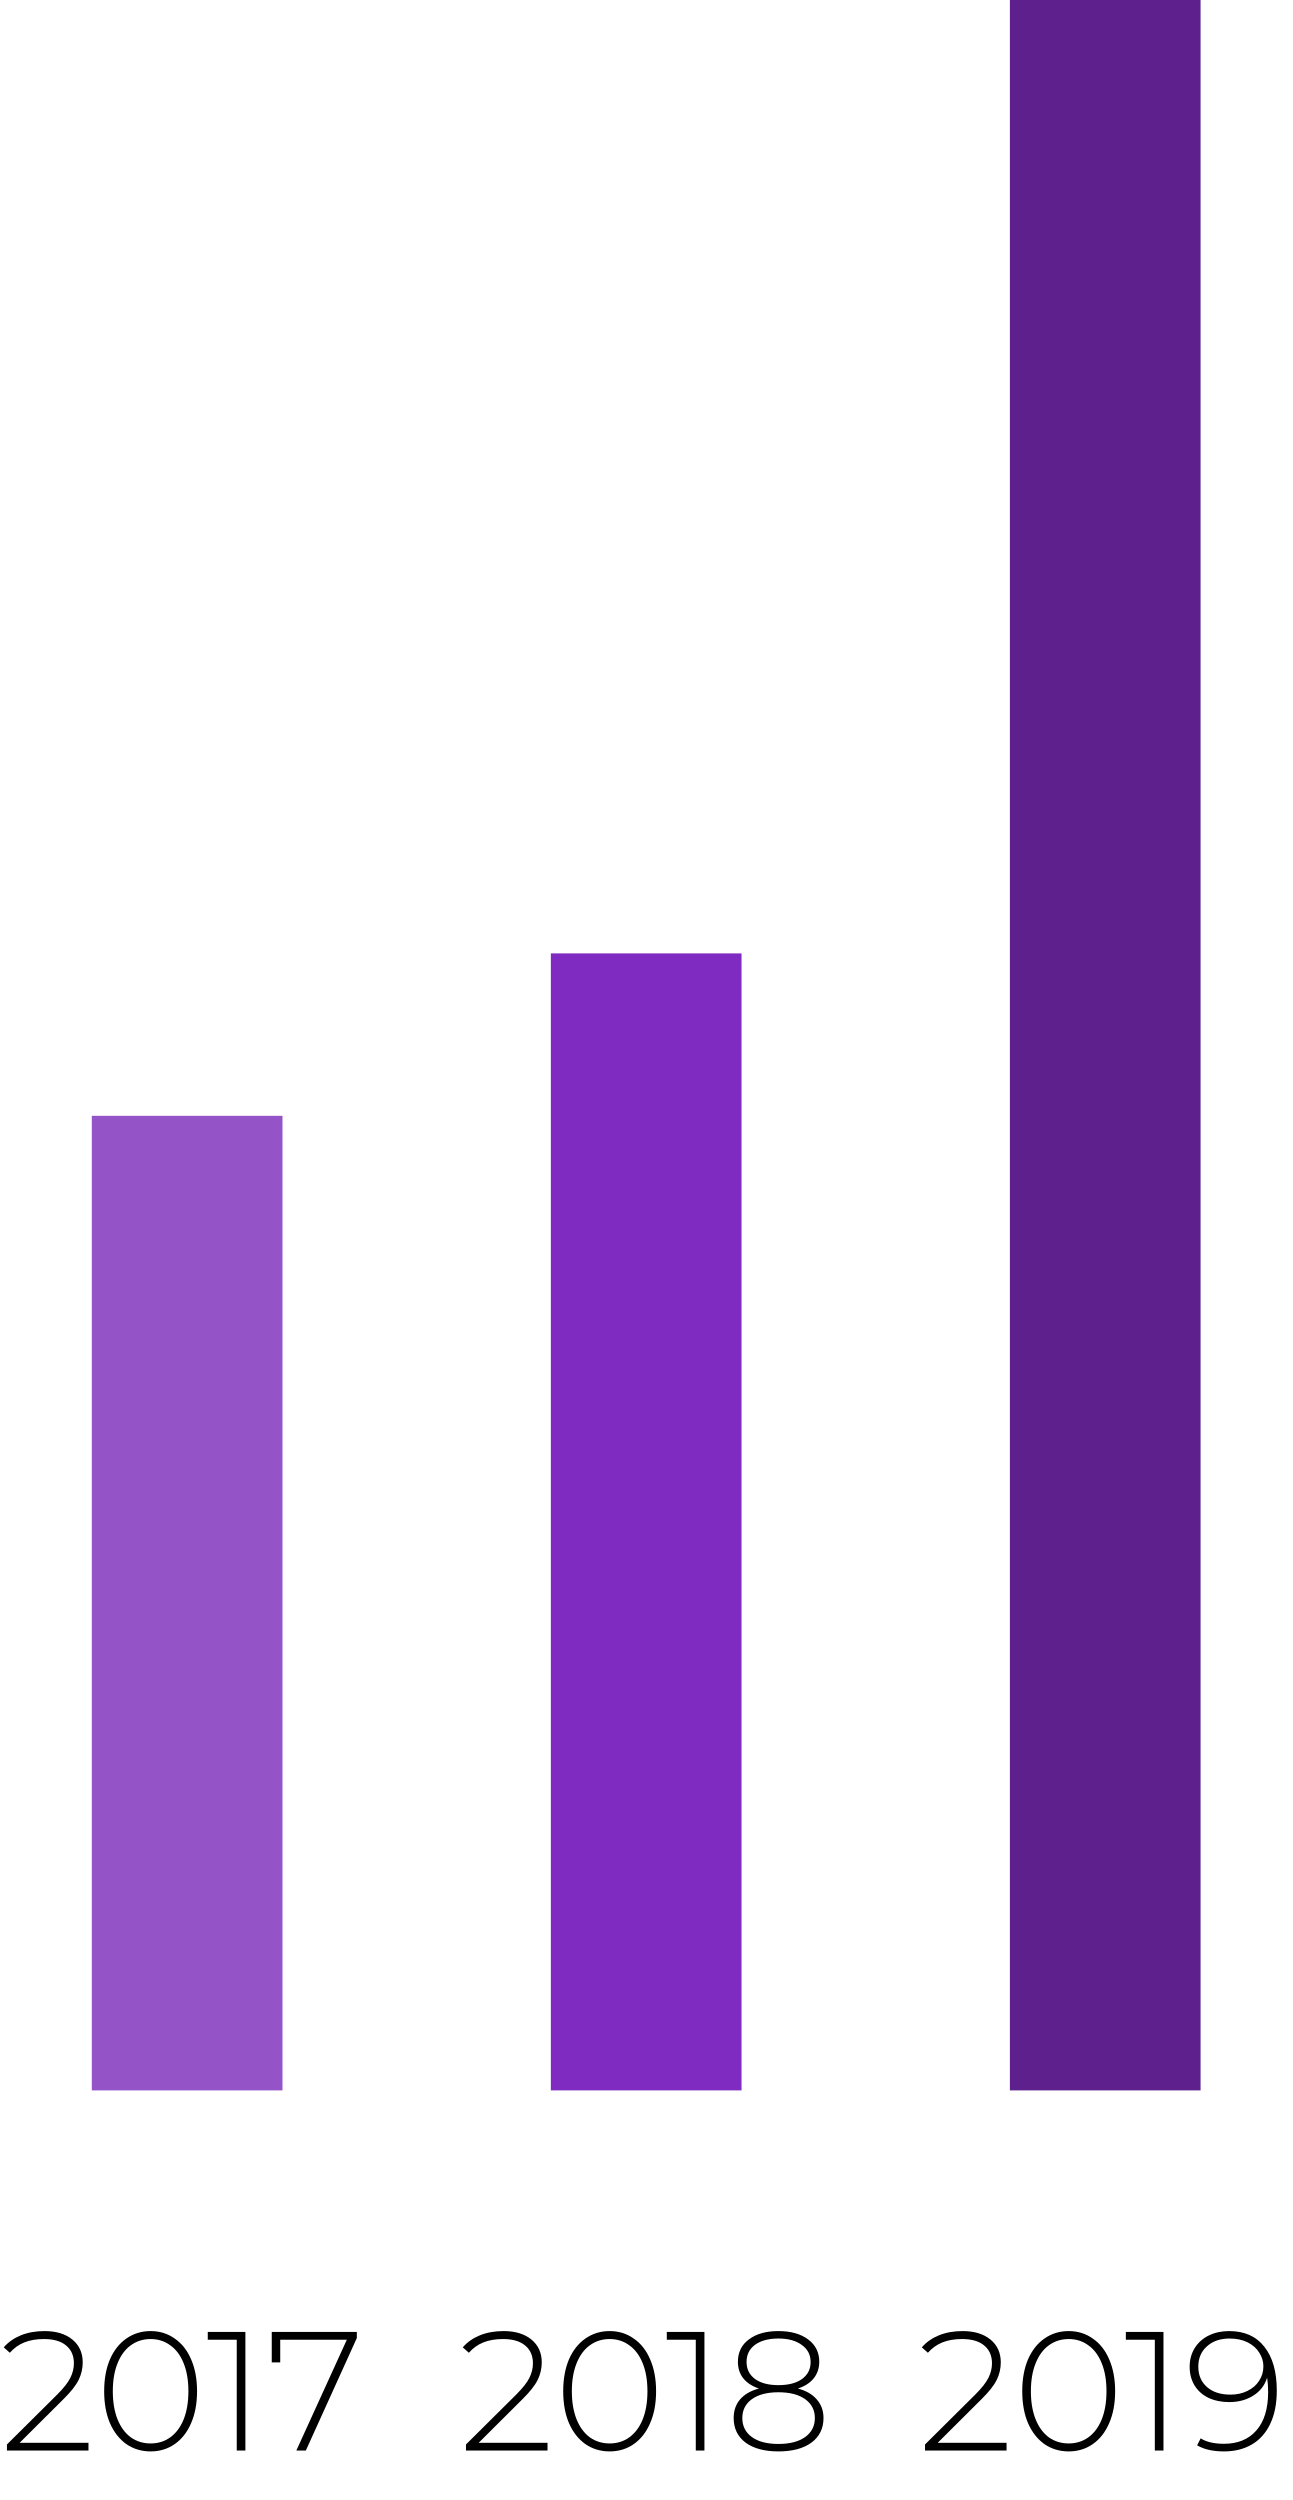
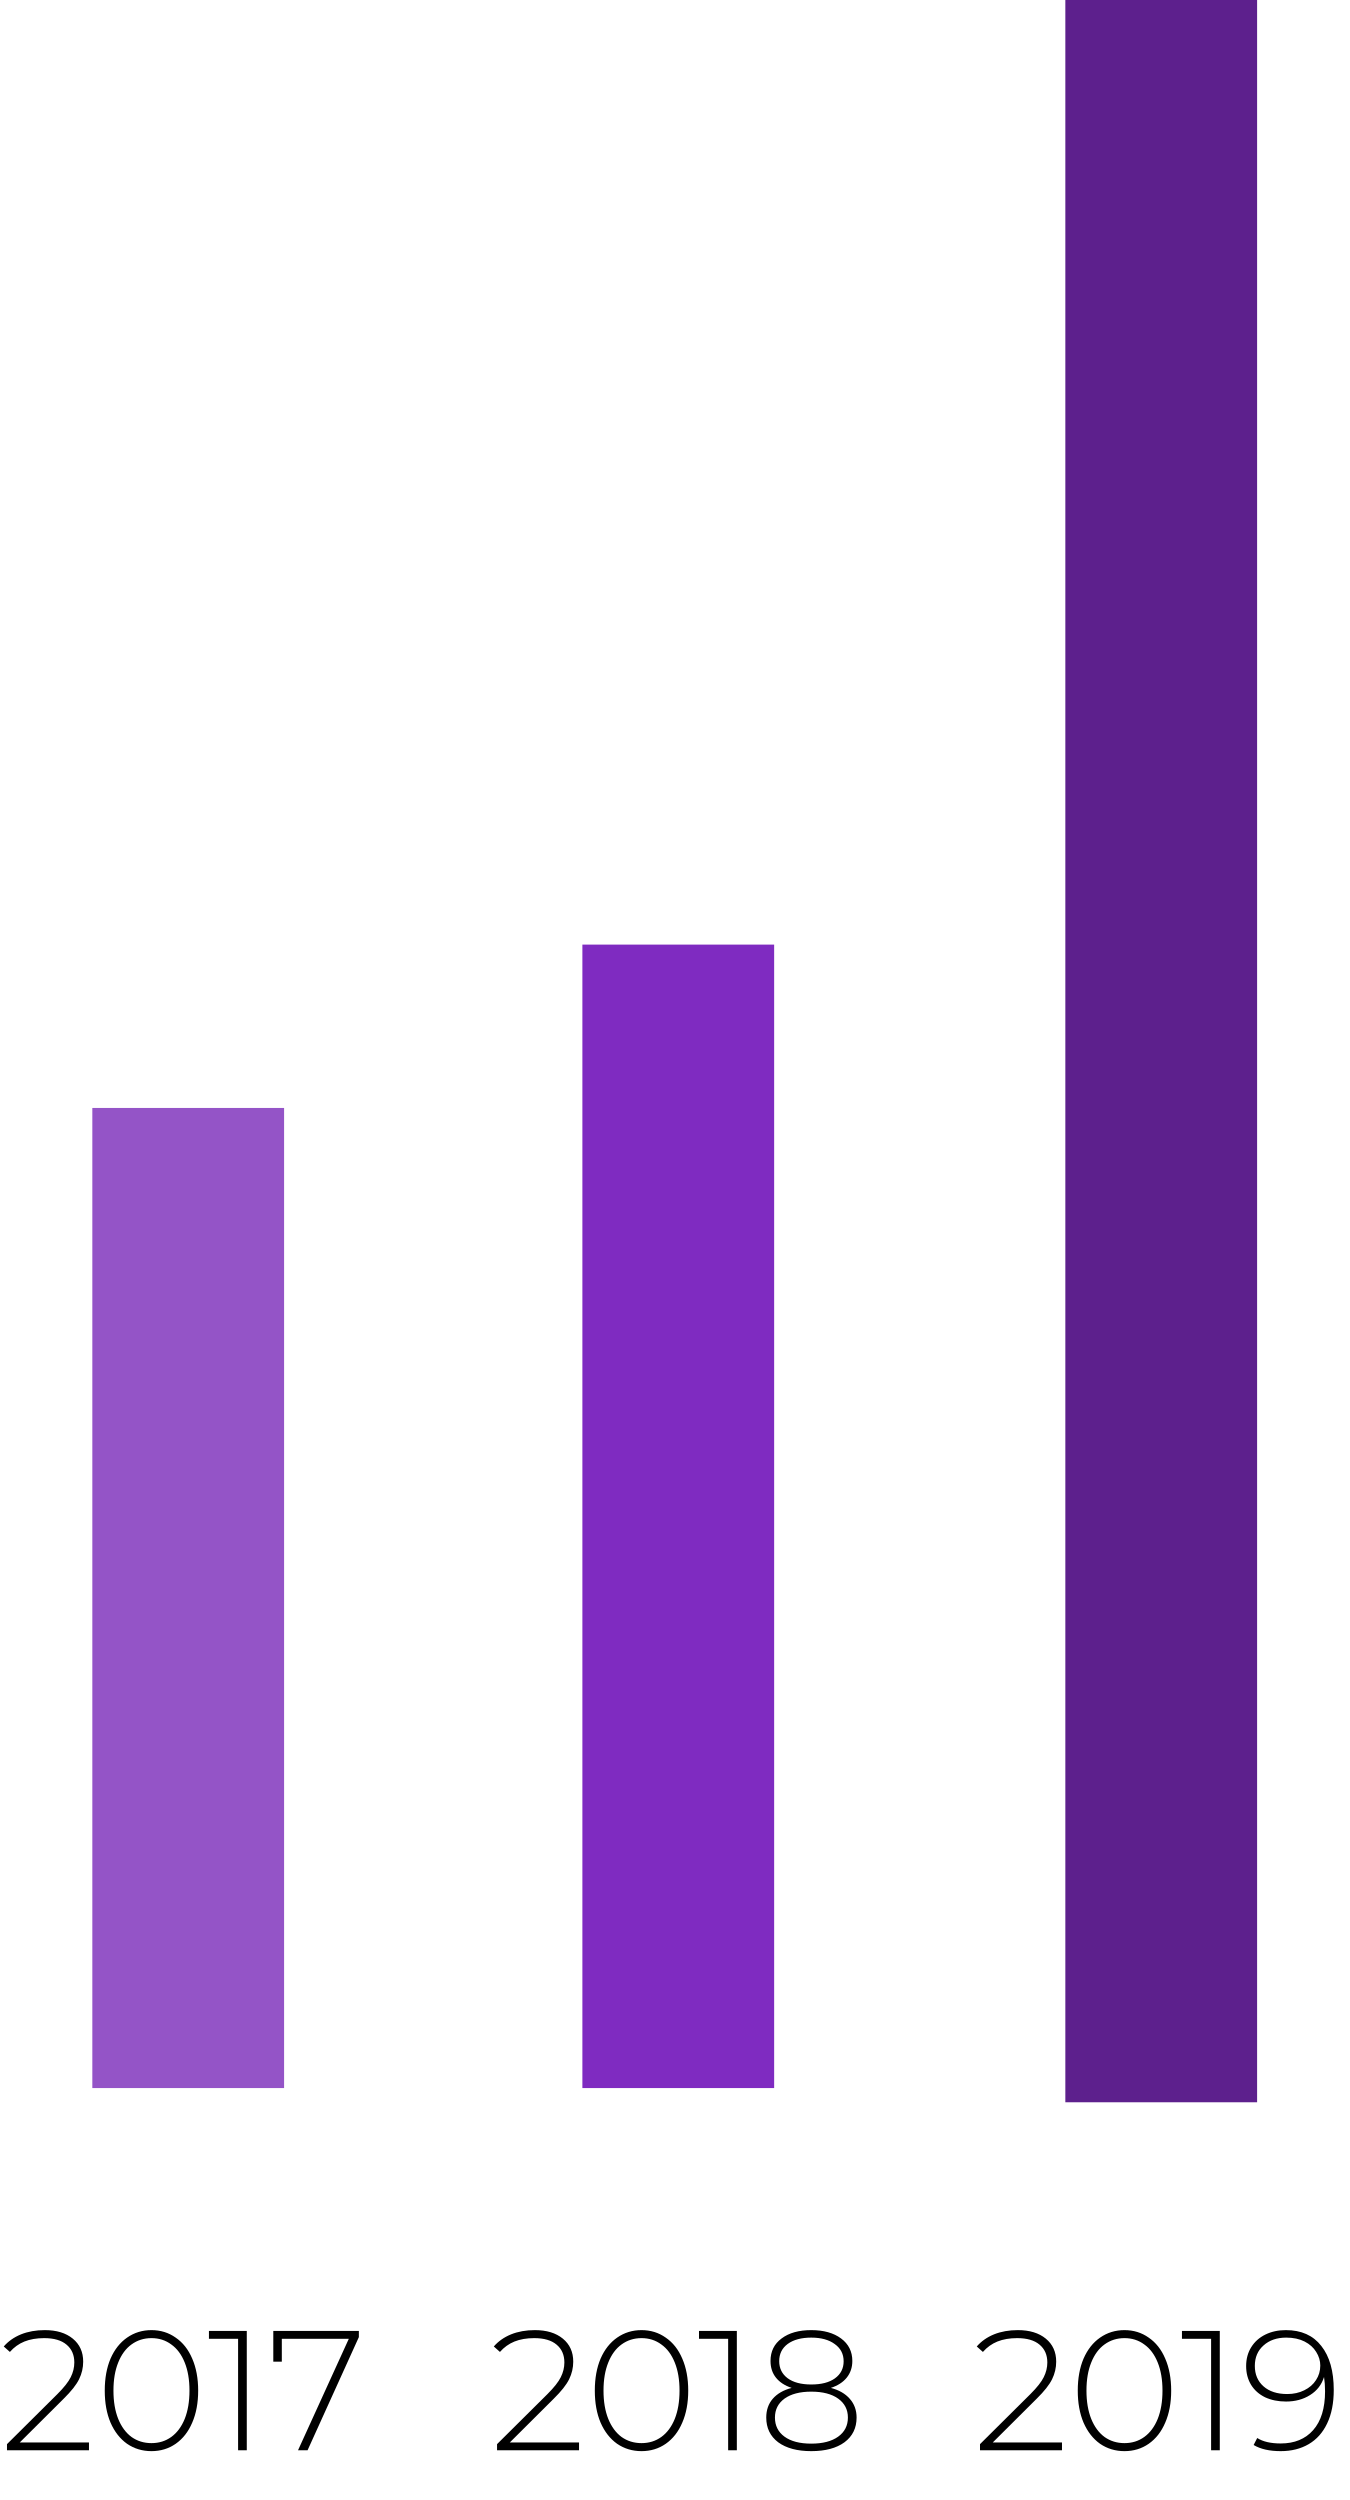
- <svg xmlns="http://www.w3.org/2000/svg" width="183" height="354" viewBox="0 0 183 354" fill="none">
-   <rect x="13" y="158" width="27" height="138" fill="#9454C7" />
-   <rect x="143" width="27" height="296" fill="#5D208D" />
-   <rect x="78" y="135" width="27" height="161" fill="#7F2BC1" />
-   <path d="M142.528 345.896V347H130.984V346.136L138.088 339.08C139.016 338.152 139.64 337.36 139.96 336.704C140.296 336.032 140.464 335.344 140.464 334.64C140.464 333.568 140.096 332.728 139.36 332.12C138.64 331.512 137.592 331.208 136.216 331.208C135.16 331.208 134.232 331.368 133.432 331.688C132.648 332.008 131.968 332.496 131.392 333.152L130.528 332.384C131.168 331.648 131.976 331.08 132.952 330.68C133.944 330.28 135.064 330.08 136.312 330.08C137.96 330.08 139.272 330.48 140.248 331.28C141.224 332.08 141.712 333.16 141.712 334.52C141.712 335.384 141.52 336.208 141.136 336.992C140.752 337.776 140.032 338.688 138.976 339.728L132.784 345.896H142.528ZM151.326 347.12C150.046 347.12 148.902 346.776 147.894 346.088C146.902 345.384 146.126 344.392 145.566 343.112C145.022 341.832 144.75 340.328 144.75 338.6C144.75 336.872 145.022 335.368 145.566 334.088C146.126 332.808 146.902 331.824 147.894 331.136C148.902 330.432 150.046 330.08 151.326 330.08C152.606 330.08 153.742 330.432 154.734 331.136C155.742 331.824 156.518 332.808 157.062 334.088C157.622 335.368 157.902 336.872 157.902 338.6C157.902 340.328 157.622 341.832 157.062 343.112C156.518 344.392 155.742 345.384 154.734 346.088C153.742 346.776 152.606 347.12 151.326 347.12ZM151.326 345.992C152.382 345.992 153.31 345.704 154.11 345.128C154.926 344.536 155.558 343.688 156.006 342.584C156.454 341.464 156.678 340.136 156.678 338.6C156.678 337.064 156.454 335.744 156.006 334.64C155.558 333.52 154.926 332.672 154.11 332.096C153.31 331.504 152.382 331.208 151.326 331.208C150.27 331.208 149.334 331.504 148.518 332.096C147.718 332.672 147.094 333.52 146.646 334.64C146.198 335.744 145.974 337.064 145.974 338.6C145.974 340.136 146.198 341.464 146.646 342.584C147.094 343.688 147.718 344.536 148.518 345.128C149.334 345.704 150.27 345.992 151.326 345.992ZM164.747 330.2V347H163.523V331.304H159.419V330.2H164.747ZM174.048 330.08C176.224 330.08 177.888 330.824 179.04 332.312C180.208 333.784 180.792 335.848 180.792 338.504C180.792 340.36 180.48 341.936 179.856 343.232C179.248 344.512 178.384 345.48 177.264 346.136C176.144 346.792 174.832 347.12 173.328 347.12C171.744 347.12 170.472 346.832 169.512 346.256L170.016 345.272C170.816 345.784 171.92 346.04 173.328 346.04C175.264 346.04 176.784 345.416 177.888 344.168C179.008 342.904 179.568 341.08 179.568 338.696C179.568 337.96 179.52 337.288 179.424 336.68C179.088 337.768 178.432 338.616 177.456 339.224C176.496 339.832 175.368 340.136 174.072 340.136C172.968 340.136 171.984 339.936 171.12 339.536C170.272 339.12 169.616 338.536 169.152 337.784C168.688 337.016 168.456 336.136 168.456 335.144C168.456 334.136 168.696 333.248 169.176 332.48C169.656 331.712 170.32 331.12 171.168 330.704C172.016 330.288 172.976 330.08 174.048 330.08ZM174.24 339.08C175.136 339.08 175.936 338.904 176.64 338.552C177.36 338.2 177.912 337.72 178.296 337.112C178.696 336.504 178.896 335.824 178.896 335.072C178.896 334.4 178.704 333.76 178.32 333.152C177.952 332.544 177.408 332.056 176.688 331.688C175.968 331.32 175.104 331.136 174.096 331.136C172.784 331.136 171.72 331.504 170.904 332.24C170.088 332.96 169.68 333.92 169.68 335.12C169.68 336.32 170.088 337.28 170.904 338C171.72 338.72 172.832 339.08 174.24 339.08Z" fill="black" />
-   <path d="M77.528 345.896V347H65.984V346.136L73.088 339.08C74.016 338.152 74.64 337.36 74.96 336.704C75.296 336.032 75.464 335.344 75.464 334.64C75.464 333.568 75.096 332.728 74.36 332.12C73.64 331.512 72.592 331.208 71.216 331.208C70.16 331.208 69.232 331.368 68.432 331.688C67.648 332.008 66.968 332.496 66.392 333.152L65.528 332.384C66.168 331.648 66.976 331.08 67.952 330.68C68.944 330.28 70.064 330.08 71.312 330.08C72.96 330.08 74.272 330.48 75.248 331.28C76.224 332.08 76.712 333.16 76.712 334.52C76.712 335.384 76.52 336.208 76.136 336.992C75.752 337.776 75.032 338.688 73.976 339.728L67.784 345.896H77.528ZM86.326 347.12C85.046 347.12 83.902 346.776 82.894 346.088C81.902 345.384 81.126 344.392 80.566 343.112C80.022 341.832 79.75 340.328 79.75 338.6C79.75 336.872 80.022 335.368 80.566 334.088C81.126 332.808 81.902 331.824 82.894 331.136C83.902 330.432 85.046 330.08 86.326 330.08C87.606 330.08 88.742 330.432 89.734 331.136C90.742 331.824 91.518 332.808 92.062 334.088C92.622 335.368 92.902 336.872 92.902 338.6C92.902 340.328 92.622 341.832 92.062 343.112C91.518 344.392 90.742 345.384 89.734 346.088C88.742 346.776 87.606 347.12 86.326 347.12ZM86.326 345.992C87.382 345.992 88.31 345.704 89.11 345.128C89.926 344.536 90.558 343.688 91.006 342.584C91.454 341.464 91.678 340.136 91.678 338.6C91.678 337.064 91.454 335.744 91.006 334.64C90.558 333.52 89.926 332.672 89.11 332.096C88.31 331.504 87.382 331.208 86.326 331.208C85.27 331.208 84.334 331.504 83.518 332.096C82.718 332.672 82.094 333.52 81.646 334.64C81.198 335.744 80.974 337.064 80.974 338.6C80.974 340.136 81.198 341.464 81.646 342.584C82.094 343.688 82.718 344.536 83.518 345.128C84.334 345.704 85.27 345.992 86.326 345.992ZM99.747 330.2V347H98.523V331.304H94.419V330.2H99.747ZM112.984 338.216C114.136 338.52 115.024 339.032 115.648 339.752C116.288 340.472 116.608 341.352 116.608 342.392C116.608 343.864 116.04 345.024 114.904 345.872C113.768 346.704 112.208 347.12 110.224 347.12C108.256 347.12 106.704 346.704 105.568 345.872C104.448 345.024 103.888 343.864 103.888 342.392C103.888 341.336 104.192 340.456 104.8 339.752C105.424 339.032 106.312 338.52 107.464 338.216C106.504 337.896 105.768 337.416 105.256 336.776C104.744 336.136 104.488 335.352 104.488 334.424C104.488 333.08 105.008 332.024 106.048 331.256C107.088 330.472 108.48 330.08 110.224 330.08C111.968 330.08 113.368 330.472 114.424 331.256C115.48 332.04 116.008 333.096 116.008 334.424C116.008 335.336 115.744 336.12 115.216 336.776C114.704 337.416 113.96 337.896 112.984 338.216ZM105.712 334.448C105.712 335.456 106.104 336.256 106.888 336.848C107.688 337.44 108.8 337.736 110.224 337.736C111.648 337.736 112.76 337.448 113.56 336.872C114.376 336.28 114.784 335.48 114.784 334.472C114.784 333.448 114.368 332.64 113.536 332.048C112.72 331.44 111.616 331.136 110.224 331.136C108.832 331.136 107.728 331.432 106.912 332.024C106.112 332.616 105.712 333.424 105.712 334.448ZM110.224 346.064C111.84 346.064 113.104 345.736 114.016 345.08C114.928 344.424 115.384 343.528 115.384 342.392C115.384 341.272 114.928 340.384 114.016 339.728C113.104 339.072 111.84 338.744 110.224 338.744C108.624 338.744 107.368 339.072 106.456 339.728C105.56 340.384 105.112 341.272 105.112 342.392C105.112 343.528 105.56 344.424 106.456 345.08C107.352 345.736 108.608 346.064 110.224 346.064Z" fill="black" />
-   <path d="M12.528 345.896V347H0.984V346.136L8.088 339.08C9.016 338.152 9.64 337.36 9.96 336.704C10.296 336.032 10.464 335.344 10.464 334.64C10.464 333.568 10.096 332.728 9.36 332.12C8.64 331.512 7.592 331.208 6.216 331.208C5.16 331.208 4.232 331.368 3.432 331.688C2.648 332.008 1.968 332.496 1.392 333.152L0.528 332.384C1.168 331.648 1.976 331.08 2.952 330.68C3.944 330.28 5.064 330.08 6.312 330.08C7.96 330.08 9.272 330.48 10.248 331.28C11.224 332.08 11.712 333.16 11.712 334.52C11.712 335.384 11.52 336.208 11.136 336.992C10.752 337.776 10.032 338.688 8.976 339.728L2.784 345.896H12.528ZM21.326 347.12C20.046 347.12 18.902 346.776 17.894 346.088C16.902 345.384 16.126 344.392 15.566 343.112C15.022 341.832 14.75 340.328 14.75 338.6C14.75 336.872 15.022 335.368 15.566 334.088C16.126 332.808 16.902 331.824 17.894 331.136C18.902 330.432 20.046 330.08 21.326 330.08C22.606 330.08 23.742 330.432 24.734 331.136C25.742 331.824 26.518 332.808 27.062 334.088C27.622 335.368 27.902 336.872 27.902 338.6C27.902 340.328 27.622 341.832 27.062 343.112C26.518 344.392 25.742 345.384 24.734 346.088C23.742 346.776 22.606 347.12 21.326 347.12ZM21.326 345.992C22.382 345.992 23.31 345.704 24.11 345.128C24.926 344.536 25.558 343.688 26.006 342.584C26.454 341.464 26.678 340.136 26.678 338.6C26.678 337.064 26.454 335.744 26.006 334.64C25.558 333.52 24.926 332.672 24.11 332.096C23.31 331.504 22.382 331.208 21.326 331.208C20.27 331.208 19.334 331.504 18.518 332.096C17.718 332.672 17.094 333.52 16.646 334.64C16.198 335.744 15.974 337.064 15.974 338.6C15.974 340.136 16.198 341.464 16.646 342.584C17.094 343.688 17.718 344.536 18.518 345.128C19.334 345.704 20.27 345.992 21.326 345.992ZM34.747 330.2V347H33.523V331.304H29.419V330.2H34.747ZM50.528 330.2V331.064L43.304 347H41.96L49.112 331.304H39.68V334.52H38.48V330.2H50.528Z" fill="black" />
+ <svg xmlns="http://www.w3.org/2000/svg" width="190" height="352" viewBox="0 0 190 352" fill="none">
+   <rect x="13" y="156" width="27" height="138" fill="#9454C7" />
+   <rect x="150" width="27" height="296" fill="#5D208D" />
+   <rect x="82" y="133" width="27" height="161" fill="#7F2BC1" />
+   <path d="M149.528 343.896V345H137.984V344.136L145.088 337.08C146.016 336.152 146.64 335.36 146.96 334.704C147.296 334.032 147.464 333.344 147.464 332.64C147.464 331.568 147.096 330.728 146.36 330.12C145.64 329.512 144.592 329.208 143.216 329.208C142.16 329.208 141.232 329.368 140.432 329.688C139.648 330.008 138.968 330.496 138.392 331.152L137.528 330.384C138.168 329.648 138.976 329.08 139.952 328.68C140.944 328.28 142.064 328.08 143.312 328.08C144.96 328.08 146.272 328.48 147.248 329.28C148.224 330.08 148.712 331.16 148.712 332.52C148.712 333.384 148.52 334.208 148.136 334.992C147.752 335.776 147.032 336.688 145.976 337.728L139.784 343.896H149.528ZM158.326 345.12C157.046 345.12 155.902 344.776 154.894 344.088C153.902 343.384 153.126 342.392 152.566 341.112C152.022 339.832 151.75 338.328 151.75 336.6C151.75 334.872 152.022 333.368 152.566 332.088C153.126 330.808 153.902 329.824 154.894 329.136C155.902 328.432 157.046 328.08 158.326 328.08C159.606 328.08 160.742 328.432 161.734 329.136C162.742 329.824 163.518 330.808 164.062 332.088C164.622 333.368 164.902 334.872 164.902 336.6C164.902 338.328 164.622 339.832 164.062 341.112C163.518 342.392 162.742 343.384 161.734 344.088C160.742 344.776 159.606 345.12 158.326 345.12ZM158.326 343.992C159.382 343.992 160.31 343.704 161.11 343.128C161.926 342.536 162.558 341.688 163.006 340.584C163.454 339.464 163.678 338.136 163.678 336.6C163.678 335.064 163.454 333.744 163.006 332.64C162.558 331.52 161.926 330.672 161.11 330.096C160.31 329.504 159.382 329.208 158.326 329.208C157.27 329.208 156.334 329.504 155.518 330.096C154.718 330.672 154.094 331.52 153.646 332.64C153.198 333.744 152.974 335.064 152.974 336.6C152.974 338.136 153.198 339.464 153.646 340.584C154.094 341.688 154.718 342.536 155.518 343.128C156.334 343.704 157.27 343.992 158.326 343.992ZM171.747 328.2V345H170.523V329.304H166.419V328.2H171.747ZM181.048 328.08C183.224 328.08 184.888 328.824 186.04 330.312C187.208 331.784 187.792 333.848 187.792 336.504C187.792 338.36 187.48 339.936 186.856 341.232C186.248 342.512 185.384 343.48 184.264 344.136C183.144 344.792 181.832 345.12 180.328 345.12C178.744 345.12 177.472 344.832 176.512 344.256L177.016 343.272C177.816 343.784 178.92 344.04 180.328 344.04C182.264 344.04 183.784 343.416 184.888 342.168C186.008 340.904 186.568 339.08 186.568 336.696C186.568 335.96 186.52 335.288 186.424 334.68C186.088 335.768 185.432 336.616 184.456 337.224C183.496 337.832 182.368 338.136 181.072 338.136C179.968 338.136 178.984 337.936 178.12 337.536C177.272 337.12 176.616 336.536 176.152 335.784C175.688 335.016 175.456 334.136 175.456 333.144C175.456 332.136 175.696 331.248 176.176 330.48C176.656 329.712 177.32 329.12 178.168 328.704C179.016 328.288 179.976 328.08 181.048 328.08ZM181.24 337.08C182.136 337.08 182.936 336.904 183.64 336.552C184.36 336.2 184.912 335.72 185.296 335.112C185.696 334.504 185.896 333.824 185.896 333.072C185.896 332.4 185.704 331.76 185.32 331.152C184.952 330.544 184.408 330.056 183.688 329.688C182.968 329.32 182.104 329.136 181.096 329.136C179.784 329.136 178.72 329.504 177.904 330.24C177.088 330.96 176.68 331.92 176.68 333.12C176.68 334.32 177.088 335.28 177.904 336C178.72 336.72 179.832 337.08 181.24 337.08Z" fill="black" />
+   <path d="M81.528 343.896V345H69.984V344.136L77.088 337.08C78.016 336.152 78.64 335.36 78.96 334.704C79.296 334.032 79.464 333.344 79.464 332.64C79.464 331.568 79.096 330.728 78.36 330.12C77.64 329.512 76.592 329.208 75.216 329.208C74.16 329.208 73.232 329.368 72.432 329.688C71.648 330.008 70.968 330.496 70.392 331.152L69.528 330.384C70.168 329.648 70.976 329.08 71.952 328.68C72.944 328.28 74.064 328.08 75.312 328.08C76.96 328.08 78.272 328.48 79.248 329.28C80.224 330.08 80.712 331.16 80.712 332.52C80.712 333.384 80.52 334.208 80.136 334.992C79.752 335.776 79.032 336.688 77.976 337.728L71.784 343.896H81.528ZM90.326 345.12C89.046 345.12 87.902 344.776 86.894 344.088C85.902 343.384 85.126 342.392 84.566 341.112C84.022 339.832 83.75 338.328 83.75 336.6C83.75 334.872 84.022 333.368 84.566 332.088C85.126 330.808 85.902 329.824 86.894 329.136C87.902 328.432 89.046 328.08 90.326 328.08C91.606 328.08 92.742 328.432 93.734 329.136C94.742 329.824 95.518 330.808 96.062 332.088C96.622 333.368 96.902 334.872 96.902 336.6C96.902 338.328 96.622 339.832 96.062 341.112C95.518 342.392 94.742 343.384 93.734 344.088C92.742 344.776 91.606 345.12 90.326 345.12ZM90.326 343.992C91.382 343.992 92.31 343.704 93.11 343.128C93.926 342.536 94.558 341.688 95.006 340.584C95.454 339.464 95.678 338.136 95.678 336.6C95.678 335.064 95.454 333.744 95.006 332.64C94.558 331.52 93.926 330.672 93.11 330.096C92.31 329.504 91.382 329.208 90.326 329.208C89.27 329.208 88.334 329.504 87.518 330.096C86.718 330.672 86.094 331.52 85.646 332.64C85.198 333.744 84.974 335.064 84.974 336.6C84.974 338.136 85.198 339.464 85.646 340.584C86.094 341.688 86.718 342.536 87.518 343.128C88.334 343.704 89.27 343.992 90.326 343.992ZM103.747 328.2V345H102.523V329.304H98.419V328.2H103.747ZM116.984 336.216C118.136 336.52 119.024 337.032 119.648 337.752C120.288 338.472 120.608 339.352 120.608 340.392C120.608 341.864 120.04 343.024 118.904 343.872C117.768 344.704 116.208 345.12 114.224 345.12C112.256 345.12 110.704 344.704 109.568 343.872C108.448 343.024 107.888 341.864 107.888 340.392C107.888 339.336 108.192 338.456 108.8 337.752C109.424 337.032 110.312 336.52 111.464 336.216C110.504 335.896 109.768 335.416 109.256 334.776C108.744 334.136 108.488 333.352 108.488 332.424C108.488 331.08 109.008 330.024 110.048 329.256C111.088 328.472 112.48 328.08 114.224 328.08C115.968 328.08 117.368 328.472 118.424 329.256C119.48 330.04 120.008 331.096 120.008 332.424C120.008 333.336 119.744 334.12 119.216 334.776C118.704 335.416 117.96 335.896 116.984 336.216ZM109.712 332.448C109.712 333.456 110.104 334.256 110.888 334.848C111.688 335.44 112.8 335.736 114.224 335.736C115.648 335.736 116.76 335.448 117.56 334.872C118.376 334.28 118.784 333.48 118.784 332.472C118.784 331.448 118.368 330.64 117.536 330.048C116.72 329.44 115.616 329.136 114.224 329.136C112.832 329.136 111.728 329.432 110.912 330.024C110.112 330.616 109.712 331.424 109.712 332.448ZM114.224 344.064C115.84 344.064 117.104 343.736 118.016 343.08C118.928 342.424 119.384 341.528 119.384 340.392C119.384 339.272 118.928 338.384 118.016 337.728C117.104 337.072 115.84 336.744 114.224 336.744C112.624 336.744 111.368 337.072 110.456 337.728C109.56 338.384 109.112 339.272 109.112 340.392C109.112 341.528 109.56 342.424 110.456 343.08C111.352 343.736 112.608 344.064 114.224 344.064Z" fill="black" />
+   <path d="M12.528 343.896V345H0.984V344.136L8.088 337.08C9.016 336.152 9.64 335.36 9.96 334.704C10.296 334.032 10.464 333.344 10.464 332.64C10.464 331.568 10.096 330.728 9.36 330.12C8.64 329.512 7.592 329.208 6.216 329.208C5.16 329.208 4.232 329.368 3.432 329.688C2.648 330.008 1.968 330.496 1.392 331.152L0.528 330.384C1.168 329.648 1.976 329.08 2.952 328.68C3.944 328.28 5.064 328.08 6.312 328.08C7.96 328.08 9.272 328.48 10.248 329.28C11.224 330.08 11.712 331.16 11.712 332.52C11.712 333.384 11.52 334.208 11.136 334.992C10.752 335.776 10.032 336.688 8.976 337.728L2.784 343.896H12.528ZM21.326 345.12C20.046 345.12 18.902 344.776 17.894 344.088C16.902 343.384 16.126 342.392 15.566 341.112C15.022 339.832 14.75 338.328 14.75 336.6C14.75 334.872 15.022 333.368 15.566 332.088C16.126 330.808 16.902 329.824 17.894 329.136C18.902 328.432 20.046 328.08 21.326 328.08C22.606 328.08 23.742 328.432 24.734 329.136C25.742 329.824 26.518 330.808 27.062 332.088C27.622 333.368 27.902 334.872 27.902 336.6C27.902 338.328 27.622 339.832 27.062 341.112C26.518 342.392 25.742 343.384 24.734 344.088C23.742 344.776 22.606 345.12 21.326 345.12ZM21.326 343.992C22.382 343.992 23.31 343.704 24.11 343.128C24.926 342.536 25.558 341.688 26.006 340.584C26.454 339.464 26.678 338.136 26.678 336.6C26.678 335.064 26.454 333.744 26.006 332.64C25.558 331.52 24.926 330.672 24.11 330.096C23.31 329.504 22.382 329.208 21.326 329.208C20.27 329.208 19.334 329.504 18.518 330.096C17.718 330.672 17.094 331.52 16.646 332.64C16.198 333.744 15.974 335.064 15.974 336.6C15.974 338.136 16.198 339.464 16.646 340.584C17.094 341.688 17.718 342.536 18.518 343.128C19.334 343.704 20.27 343.992 21.326 343.992ZM34.747 328.2V345H33.523V329.304H29.419V328.2H34.747ZM50.528 328.2V329.064L43.304 345H41.96L49.112 329.304H39.68V332.52H38.48V328.2H50.528Z" fill="black" />
</svg>
